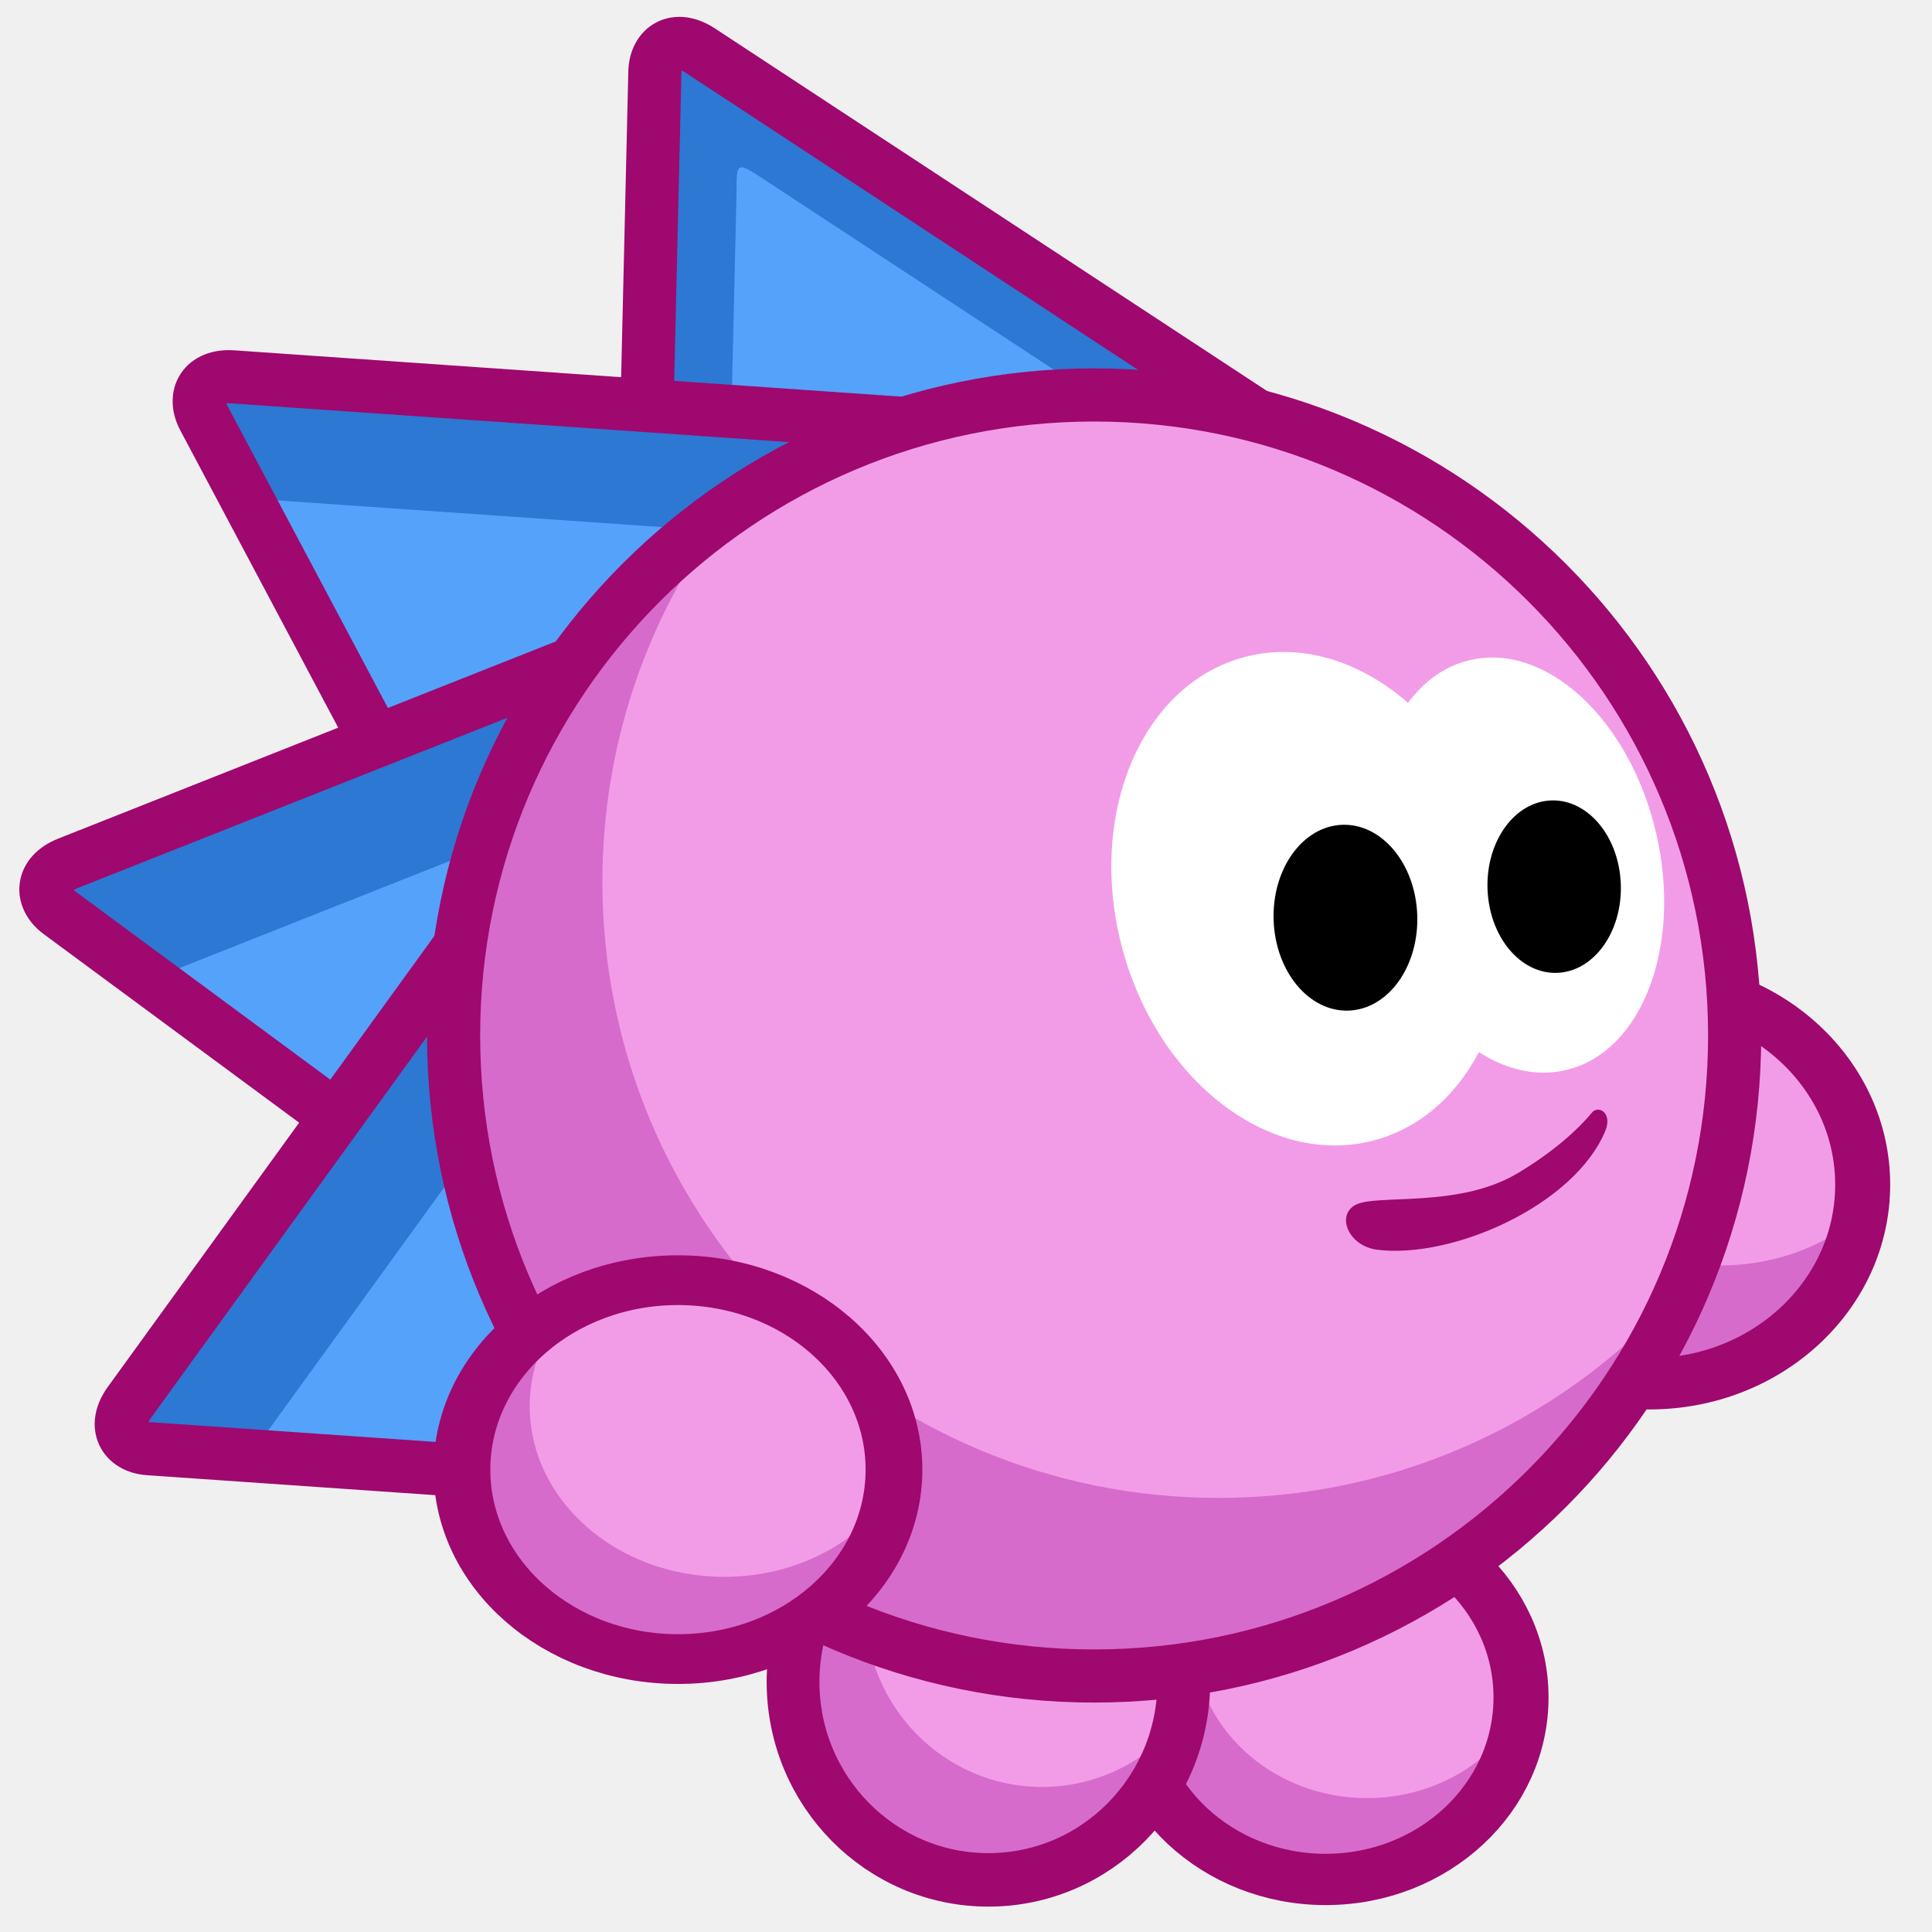
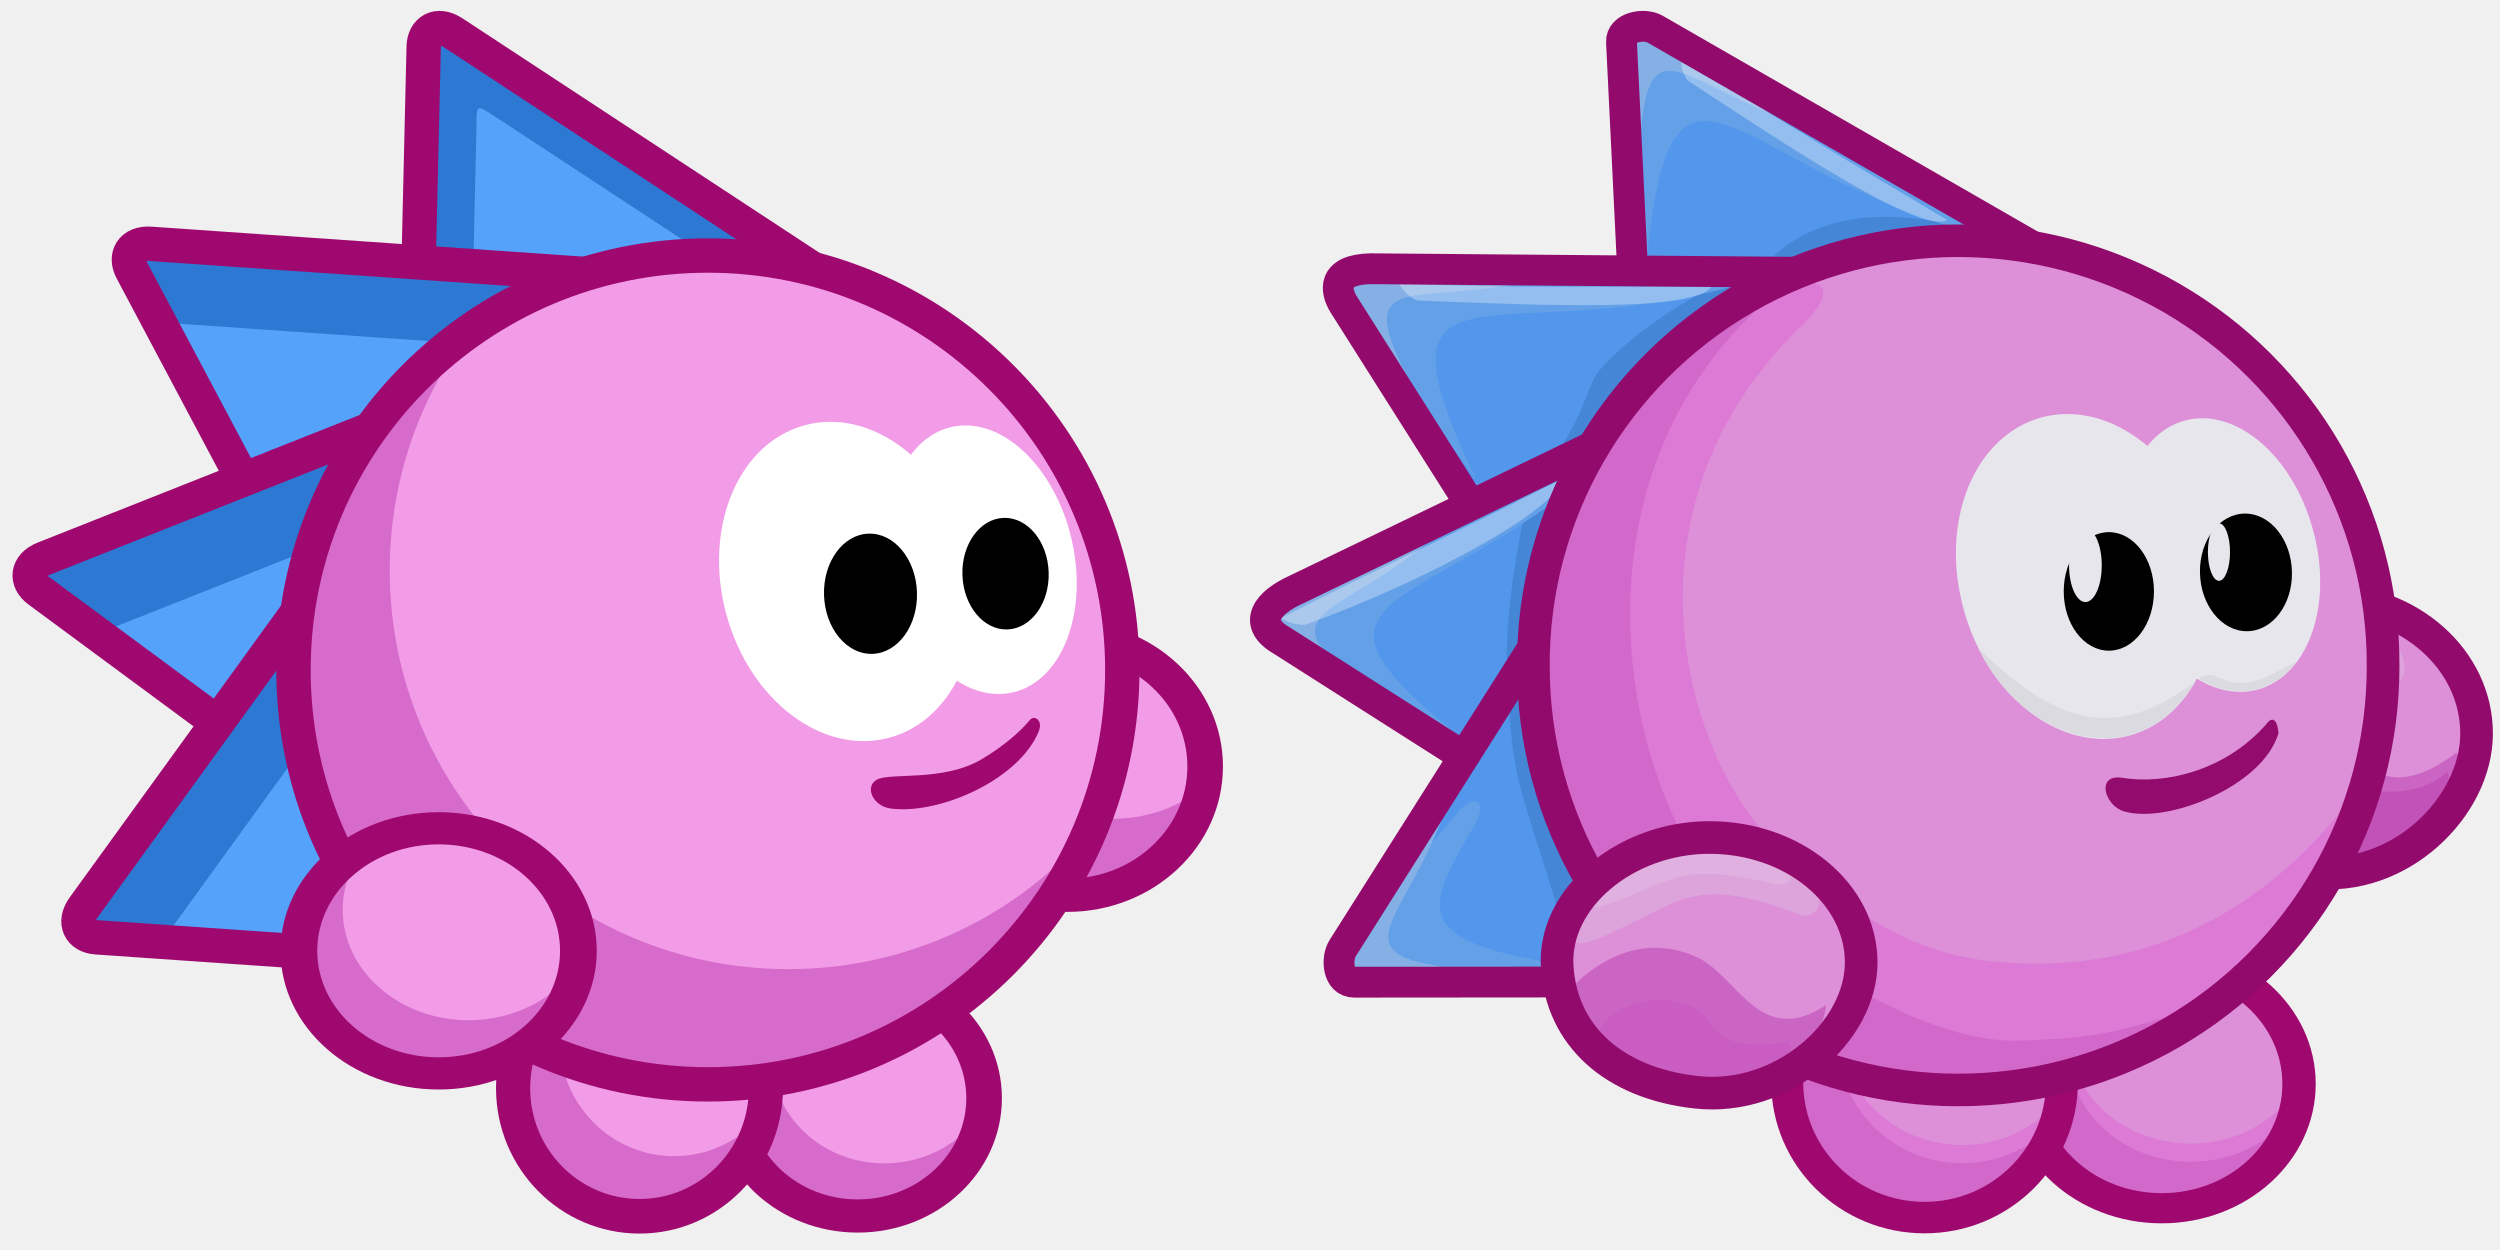
- <svg xmlns="http://www.w3.org/2000/svg" width="800" height="800" id="svg2902" version="1.1">
+ <svg xmlns="http://www.w3.org/2000/svg" width="1600" height="800" id="svg2902" version="1.1">
  <defs id="defs2904">
    </defs>
  <g id="layer3" style="display:inline">
    <g id="g3843">
      <path style="color:#000000;fill:#2c78d2;fill-opacity:1;stroke:none;stroke-width:22;marker:none;visibility:visible;display:inline;overflow:visible;enable-background:accumulate" d="M 539.75,184.98 289.943,20.935 c -10.122,-6.647 -18.532,-1.406 -18.775,8.935 l -6.508,277.177" id="path3847" />
      <path style="color:#000000;fill:#54a2fa;fill-opacity:1;stroke:none;stroke-width:22;marker:none;visibility:visible;display:inline;overflow:visible;enable-background:accumulate" d="M 480.107,181.805 317.217,74.837 c -12.484,-8.198 -12.243,-8.157 -12.243,5.826 l -4.243,180.736" id="path3821" />
      <path id="path3790" d="M 539.75,184.98 289.943,20.935 c -10.122,-6.647 -18.532,-1.406 -18.775,8.935 l -6.508,277.177" style="color:#000000;fill:none;stroke:#9f086e;stroke-width:22;stroke-linecap:round;stroke-linejoin:round;stroke-miterlimit:4;stroke-opacity:1;stroke-dasharray:none;stroke-dashoffset:0;marker:none;visibility:visible;display:inline;overflow:visible;enable-background:accumulate" />
    </g>
    <g id="g3839" style="fill:#2c78d2;fill-opacity:1">
      <path id="path3823" d="M 394.494,176.745 96.357,156.041 C 84.277,155.202 79.51,163.89 84.362,173.025 l 130.055,244.857" style="color:#000000;fill:#54a2fa;fill-opacity:1;stroke:none;stroke-width:22;marker:none;visibility:visible;display:inline;overflow:visible;enable-background:accumulate" />
      <path style="color:#000000;fill:#2c78d2;fill-opacity:1;stroke:none;stroke-width:22;marker:none;visibility:visible;display:inline;overflow:visible;enable-background:accumulate" d="m 94.188,156 c -10.459,0.297 -14.361,8.468 -9.812,17.031 L 102.062,206.312 359.094,224.156 394.5,176.75 96.344,156.031 c -0.755,-0.052 -1.459,-0.051 -2.156,-0.031 z" id="path3849" />
      <path style="color:#000000;fill:none;stroke:#9f086e;stroke-width:22;stroke-linecap:round;stroke-linejoin:round;stroke-miterlimit:4;stroke-opacity:1;stroke-dasharray:none;stroke-dashoffset:0;marker:none;visibility:visible;display:inline;overflow:visible;enable-background:accumulate" d="M 394.494,176.745 96.357,156.041 C 84.277,155.202 79.51,163.89 84.362,173.025 l 130.055,244.857" id="path3813" />
    </g>
    <g id="g3835">
      <path style="color:#000000;fill:#54a2fa;fill-opacity:1;stroke:none;stroke-width:22;marker:none;visibility:visible;display:inline;overflow:visible;enable-background:accumulate" d="M 305.997,247.383 28.159,357.477 c -11.257,4.461 -11.804,14.356 -3.483,20.499 L 247.731,542.645" id="path3827" />
      <path style="color:#000000;fill:#2c78d2;fill-opacity:1;stroke:none;stroke-width:22;marker:none;visibility:visible;display:inline;overflow:visible;enable-background:accumulate" d="M 306,247.375 28.156,357.469 c -11.257,4.461 -11.79,14.357 -3.469,20.5 l 37.5,27.688 230.625,-91.375 L 306,247.375 z" id="path3854" />
      <path id="path3815" d="M 305.997,247.383 28.159,357.477 c -11.257,4.461 -11.804,14.356 -3.483,20.499 L 247.731,542.645" style="color:#000000;fill:none;stroke:#9f086e;stroke-width:22;stroke-linecap:round;stroke-linejoin:round;stroke-miterlimit:4;stroke-opacity:1;stroke-dasharray:none;stroke-dashoffset:0;marker:none;visibility:visible;display:inline;overflow:visible;enable-background:accumulate" />
    </g>
    <g id="g3831">
      <path id="path3829" d="M 228.846,338.656 53.568,580.714 c -7.102,9.808 -2.25,18.449 8.068,19.163 l 276.59,19.154" style="color:#000000;fill:#54a2fa;fill-opacity:1;stroke:none;stroke-width:22;marker:none;visibility:visible;display:inline;overflow:visible;enable-background:accumulate" />
      <path style="color:#000000;fill:#2c78d2;fill-opacity:1;stroke:none;stroke-width:22;marker:none;visibility:visible;display:inline;overflow:visible;enable-background:accumulate" d="M 228.844,338.656 53.562,580.719 c -7.102,9.808 -2.256,18.442 8.062,19.156 l 41.844,2.906 148.438,-205 -23.062,-59.125 z" id="path3859" />
      <path style="color:#000000;fill:none;stroke:#9f086e;stroke-width:22;stroke-linecap:round;stroke-linejoin:round;stroke-miterlimit:4;stroke-opacity:1;stroke-dasharray:none;stroke-dashoffset:0;marker:none;visibility:visible;display:inline;overflow:visible;enable-background:accumulate" d="M 228.846,338.656 53.568,580.714 c -7.102,9.808 -2.25,18.449 8.068,19.163 l 276.59,19.154" id="path3817" />
    </g>
    <g id="g3775" transform="matrix(0.3050181,0,0,0.2842256,412.4589,556.5629)" style="display:inline">
-       <path transform="matrix(1.117282,0,0,1.117282,-112.3927,21.53396)" d="m 738.422,441.396 c 0,131.105 -106.281,237.386 -237.386,237.386 -131.105,0 -237.386,-106.281 -237.386,-237.386 0,-131.105 106.281,-237.386 237.386,-237.386 131.105,0 237.386,106.281 237.386,237.386 z" id="path3777" style="color:#000000;fill:#f29ce7;fill-opacity:1;stroke:none;stroke-width:19.691;marker:none;visibility:visible;display:inline;overflow:visible;enable-background:accumulate" />
+       <path transform="matrix(1.117282,0,0,1.117282,-112.3927,21.53396)" d="m 738.422,441.396 a 237.386,237.386 0 1 1 -474.772,0 237.386,237.386 0 1 1 474.772,0 z" id="path3777" style="color:#000000;fill:#f29ce7;fill-opacity:1;stroke:none;stroke-width:19.691;marker:none;visibility:visible;display:inline;overflow:visible;enable-background:accumulate" />
      <path style="color:#000000;fill:#d66bcc;fill-opacity:1;stroke:none;stroke-width:19.691;marker:none;visibility:visible;display:inline;overflow:visible;enable-background:accumulate" d="m 508.094,637.781 c -23.963,13.086 -40.062,37.312 -40.062,65.062 0,41.634 36.227,75.406 80.906,75.406 42.425,0 77.222,-30.441 80.625,-69.156 -12.121,21.11 -36.01,35.469 -63.5,35.469 -39.748,0 -71.969,-30.024 -71.969,-67.062 0,-14.868 5.213,-28.599 14,-39.719 z" transform="matrix(3.278494,0,0,3.518332,-1352.244,-1958.173)" id="path3783" />
-       <path style="color:#000000;fill:none;stroke:#9f086e;stroke-width:66.875;stroke-linecap:round;stroke-linejoin:round;stroke-miterlimit:4;stroke-opacity:1;stroke-dasharray:none;stroke-dashoffset:0;marker:none;visibility:visible;display:inline;overflow:visible;enable-background:accumulate" id="path3781" d="m 738.422,441.396 c 0,131.105 -106.281,237.386 -237.386,237.386 -131.105,0 -237.386,-106.281 -237.386,-237.386 0,-131.105 106.281,-237.386 237.386,-237.386 131.105,0 237.386,106.281 237.386,237.386 z" transform="matrix(1.117282,0,0,1.117282,-112.3927,21.53396)" />
+       <path style="color:#000000;fill:none;stroke:#9f086e;stroke-width:66.875;stroke-linecap:round;stroke-linejoin:round;stroke-miterlimit:4;stroke-opacity:1;stroke-dasharray:none;stroke-dashoffset:0;marker:none;visibility:visible;display:inline;overflow:visible;enable-background:accumulate" id="path3781" d="m 738.422,441.396 a 237.386,237.386 0 1 1 -474.772,0 237.386,237.386 0 1 1 474.772,0 z" transform="matrix(1.117282,0,0,1.117282,-112.3927,21.53396)" />
    </g>
    <g style="display:inline" transform="matrix(0.3050181,0,0,0.3091316,272.816,537.3152)" id="g3754">
-       <path style="color:#000000;fill:#f29ce7;fill-opacity:1;stroke:none;stroke-width:19.691;marker:none;visibility:visible;display:inline;overflow:visible;enable-background:accumulate" id="path3756" d="m 738.422,441.396 c 0,131.105 -106.281,237.386 -237.386,237.386 -131.105,0 -237.386,-106.281 -237.386,-237.386 0,-131.105 106.281,-237.386 237.386,-237.386 131.105,0 237.386,106.281 237.386,237.386 z" transform="matrix(1.117282,0,0,1.117282,-112.3927,21.53396)" />
+       <path style="color:#000000;fill:#f29ce7;fill-opacity:1;stroke:none;stroke-width:19.691;marker:none;visibility:visible;display:inline;overflow:visible;enable-background:accumulate" id="path3756" d="m 738.422,441.396 a 237.386,237.386 0 1 1 -474.772,0 237.386,237.386 0 1 1 474.772,0 z" transform="matrix(1.117282,0,0,1.117282,-112.3927,21.53396)" />
      <path style="color:#000000;fill:#d66bcc;fill-opacity:1;stroke:none;stroke-width:19.691;marker:none;visibility:visible;display:inline;overflow:visible;enable-background:accumulate" d="m 370.438,624.5 c -25.063,13.93 -42.062,40.923 -42.062,71.938 0,45.282 36.227,81.969 80.906,81.969 39.389,0 72.187,-28.53 79.406,-66.312 -13.439,16.956 -34.059,27.844 -57.188,27.844 -40.495,0 -73.312,-33.271 -73.312,-74.312 0,-15.204 4.519,-29.35 12.25,-41.125 z" transform="matrix(3.278494,0,0,3.234868,-894.4254,-1738.144)" id="path3762" />
-       <path transform="matrix(1.117282,0,0,1.117282,-112.3927,21.53396)" d="m 738.422,441.396 c 0,131.105 -106.281,237.386 -237.386,237.386 -131.105,0 -237.386,-106.281 -237.386,-237.386 0,-131.105 106.281,-237.386 237.386,-237.386 131.105,0 237.386,106.281 237.386,237.386 z" id="path3760" style="color:#000000;fill:none;stroke:#9f086e;stroke-width:64.125;stroke-linecap:round;stroke-linejoin:round;stroke-miterlimit:4;stroke-opacity:1;stroke-dasharray:none;stroke-dashoffset:0;marker:none;visibility:visible;display:inline;overflow:visible;enable-background:accumulate" />
+       <path transform="matrix(1.117282,0,0,1.117282,-112.3927,21.53396)" d="m 738.422,441.396 a 237.386,237.386 0 1 1 -474.772,0 237.386,237.386 0 1 1 474.772,0 z" id="path3760" style="color:#000000;fill:none;stroke:#9f086e;stroke-width:64.125;stroke-linecap:round;stroke-linejoin:round;stroke-miterlimit:4;stroke-opacity:1;stroke-dasharray:none;stroke-dashoffset:0;marker:none;visibility:visible;display:inline;overflow:visible;enable-background:accumulate" />
    </g>
    <g transform="matrix(0.3328994,0,0,0.3107738,534.064,330.607)" id="g3741">
-       <path style="color:#000000;fill:#f29ce7;fill-opacity:1;stroke:none;stroke-width:19.691;marker:none;visibility:visible;display:inline;overflow:visible;enable-background:accumulate" id="path3743" d="m 738.422,441.396 c 0,131.105 -106.281,237.386 -237.386,237.386 -131.105,0 -237.386,-106.281 -237.386,-237.386 0,-131.105 106.281,-237.386 237.386,-237.386 131.105,0 237.386,106.281 237.386,237.386 z" transform="matrix(1.117282,0,0,1.117282,-112.3927,21.53396)" />
+       <path style="color:#000000;fill:#f29ce7;fill-opacity:1;stroke:none;stroke-width:19.691;marker:none;visibility:visible;display:inline;overflow:visible;enable-background:accumulate" id="path3743" d="m 738.422,441.396 a 237.386,237.386 0 1 1 -474.772,0 237.386,237.386 0 1 1 474.772,0 z" transform="matrix(1.117282,0,0,1.117282,-112.3927,21.53396)" />
      <path style="color:#000000;fill:#d66bcc;fill-opacity:1;stroke:none;stroke-width:19.691;marker:none;visibility:visible;display:inline;overflow:visible;enable-background:accumulate" d="m 625.156,428.344 c -18.64,15.112 -30.438,37.361 -30.438,62.219 0,45.522 39.518,82.438 88.281,82.438 43.934,0 80.37,-29.962 87.156,-69.188 C 754.658,516.381 734.454,524 712.312,524 663.549,524 624,487.085 624,441.562 c 0,-4.505 0.411,-8.91 1.156,-13.219 z" transform="matrix(3.00391,0,0,3.217774,-1604.28,-1063.819)" id="path3749" />
-       <path transform="matrix(1.117282,0,0,1.117282,-112.3927,21.53396)" d="m 738.422,441.396 c 0,131.105 -106.281,237.386 -237.386,237.386 -131.105,0 -237.386,-106.281 -237.386,-237.386 0,-131.105 106.281,-237.386 237.386,-237.386 131.105,0 237.386,106.281 237.386,237.386 z" id="path3747" style="color:#000000;fill:none;stroke:#9f086e;stroke-width:61.218;stroke-linecap:round;stroke-linejoin:round;stroke-miterlimit:4;stroke-opacity:1;stroke-dasharray:none;stroke-dashoffset:0;marker:none;visibility:visible;display:inline;overflow:visible;enable-background:accumulate" />
+       <path transform="matrix(1.117282,0,0,1.117282,-112.3927,21.53396)" d="m 738.422,441.396 a 237.386,237.386 0 1 1 -474.772,0 237.386,237.386 0 1 1 474.772,0 z" id="path3747" style="color:#000000;fill:none;stroke:#9f086e;stroke-width:61.218;stroke-linecap:round;stroke-linejoin:round;stroke-miterlimit:4;stroke-opacity:1;stroke-dasharray:none;stroke-dashoffset:0;marker:none;visibility:visible;display:inline;overflow:visible;enable-background:accumulate" />
    </g>
    <g transform="translate(5.64789,-85.9287)" id="g3598">
-       <path style="color:#000000;fill:#f29ce7;fill-opacity:1;stroke:none;stroke-width:19.691;marker:none;visibility:visible;display:inline;overflow:visible;enable-background:accumulate" id="path3596" d="m 738.422,441.396 c 0,131.105 -106.281,237.386 -237.386,237.386 -131.105,0 -237.386,-106.281 -237.386,-237.386 0,-131.105 106.281,-237.386 237.386,-237.386 131.105,0 237.386,106.281 237.386,237.386 z" transform="matrix(1.117282,0,0,1.117282,-112.3927,21.53396)" />
+       <path style="color:#000000;fill:#f29ce7;fill-opacity:1;stroke:none;stroke-width:19.691;marker:none;visibility:visible;display:inline;overflow:visible;enable-background:accumulate" id="path3596" d="m 738.422,441.396 a 237.386,237.386 0 1 1 -474.772,0 237.386,237.386 0 1 1 474.772,0 z" transform="matrix(1.117282,0,0,1.117282,-112.3927,21.53396)" />
      <path style="color:#000000;fill:#d66bcc;fill-opacity:1;stroke:none;stroke-width:19.691;marker:none;visibility:visible;display:inline;overflow:visible;enable-background:accumulate" d="m 300.812,211.562 c -68.322,47.979 -113,127.392 -113,217.219 0,146.481 118.769,265.219 265.25,265.219 109.762,0 203.925,-66.693 244.25,-161.75 -46.777,53.907 -115.774,88 -192.75,88 -140.902,0 -255.125,-114.223 -255.125,-255.125 0,-57.65 19.128,-110.841 51.375,-153.562 z" id="path3688" transform="translate(-5.647889,85.9287)" />
-       <path transform="matrix(1.117282,0,0,1.117282,-112.3927,21.53396)" d="m 738.422,441.396 c 0,131.105 -106.281,237.386 -237.386,237.386 -131.105,0 -237.386,-106.281 -237.386,-237.386 0,-131.105 106.281,-237.386 237.386,-237.386 131.105,0 237.386,106.281 237.386,237.386 z" id="path2822" style="color:#000000;fill:none;stroke:#9f086e;stroke-width:19.691;stroke-linecap:round;stroke-linejoin:round;stroke-miterlimit:4;stroke-opacity:1;stroke-dasharray:none;stroke-dashoffset:0;marker:none;visibility:visible;display:inline;overflow:visible;enable-background:accumulate" />
-       <path style="color:#000000;fill:#ffffff;fill-opacity:1;fill-rule:nonzero;stroke:none;stroke-width:22;marker:none;visibility:visible;display:inline;overflow:visible;enable-background:accumulate" id="path3712" d="m 597.606,356.071 c 0,45.49 -28.509,82.368 -63.677,82.368 -35.168,0 -63.677,-36.877 -63.677,-82.368 0,-45.49 28.509,-82.368 63.677,-82.368 35.168,0 63.677,36.877 63.677,82.368 z" transform="matrix(1.213752,-0.3294839,0.3294839,1.213752,-228.9068,201.8099)" />
-       <path transform="matrix(1.030551,-0.2407544,0.2407544,1.030551,-13.06769,205.739)" d="m 589.434,356.071 c 0,45.49 -24.85,82.368 -55.505,82.368 -30.655,0 -55.505,-36.877 -55.505,-82.368 0,-45.49 24.85,-82.368 55.505,-82.368 30.655,0 55.505,36.877 55.505,82.368 z" id="path3714" style="color:#000000;fill:#ffffff;fill-opacity:1;fill-rule:nonzero;stroke:none;stroke-width:22;marker:none;visibility:visible;display:inline;overflow:visible;enable-background:accumulate" />
-       <path transform="matrix(0.467039,-0.01512391,0.01512391,0.467039,296.7193,307.7045)" d="m 597.606,356.071 c 0,45.49 -28.509,82.368 -63.677,82.368 -35.168,0 -63.677,-36.877 -63.677,-82.368 0,-45.49 28.509,-82.368 63.677,-82.368 35.168,0 63.677,36.877 63.677,82.368 z" id="path3716" style="color:#000000;fill:#000000;fill-opacity:1;fill-rule:nonzero;stroke:none;stroke-width:22;marker:none;visibility:visible;display:inline;overflow:visible;enable-background:accumulate" />
-       <path style="color:#000000;fill:#000000;fill-opacity:1;fill-rule:nonzero;stroke:none;stroke-width:22;marker:none;visibility:visible;display:inline;overflow:visible;enable-background:accumulate" id="path3718" d="m 597.606,356.071 c 0,45.49 -28.509,82.368 -63.677,82.368 -35.168,0 -63.677,-36.877 -63.677,-82.368 0,-45.49 28.509,-82.368 63.677,-82.368 35.168,0 63.677,36.877 63.677,82.368 z" transform="matrix(0.4334171,-0.01403515,0.01403515,0.4334171,401.4873,306.2378)" />
+       <path transform="matrix(1.117282,0,0,1.117282,-112.3927,21.53396)" d="m 738.422,441.396 a 237.386,237.386 0 1 1 -474.772,0 237.386,237.386 0 1 1 474.772,0 z" id="path2822" style="color:#000000;fill:none;stroke:#9f086e;stroke-width:19.691;stroke-linecap:round;stroke-linejoin:round;stroke-miterlimit:4;stroke-opacity:1;stroke-dasharray:none;stroke-dashoffset:0;marker:none;visibility:visible;display:inline;overflow:visible;enable-background:accumulate" />
+       <path style="color:#000000;fill:#ffffff;fill-opacity:1;fill-rule:nonzero;stroke:none;stroke-width:22;marker:none;visibility:visible;display:inline;overflow:visible;enable-background:accumulate" id="path3712" d="m 597.606,356.071 a 63.677,82.368 0 1 1 -127.354,0 63.677,82.368 0 1 1 127.354,0 z" transform="matrix(1.213752,-0.3294839,0.3294839,1.213752,-228.9068,201.8099)" />
+       <path transform="matrix(1.030551,-0.2407544,0.2407544,1.030551,-13.06769,205.739)" d="m 589.434,356.071 a 55.505,82.368 0 1 1 -111.01,0 55.505,82.368 0 1 1 111.01,0 z" id="path3714" style="color:#000000;fill:#ffffff;fill-opacity:1;fill-rule:nonzero;stroke:none;stroke-width:22;marker:none;visibility:visible;display:inline;overflow:visible;enable-background:accumulate" />
+       <path transform="matrix(0.467039,-0.01512391,0.01512391,0.467039,296.7193,307.7045)" d="m 597.606,356.071 a 63.677,82.368 0 1 1 -127.354,0 63.677,82.368 0 1 1 127.354,0 z" id="path3716" style="color:#000000;fill:#000000;fill-opacity:1;fill-rule:nonzero;stroke:none;stroke-width:22;marker:none;visibility:visible;display:inline;overflow:visible;enable-background:accumulate" />
+       <path style="color:#000000;fill:#000000;fill-opacity:1;fill-rule:nonzero;stroke:none;stroke-width:22;marker:none;visibility:visible;display:inline;overflow:visible;enable-background:accumulate" id="path3718" d="m 597.606,356.071 a 63.677,82.368 0 1 1 -127.354,0 63.677,82.368 0 1 1 127.354,0 z" transform="matrix(0.4334171,-0.01403515,0.01403515,0.4334171,401.4873,306.2378)" />
    </g>
    <g id="g3720" transform="matrix(0.3372407,0,0,0.2957594,129.8488,456.3145)">
-       <path transform="matrix(1.117282,0,0,1.117282,-112.3927,21.53396)" d="m 738.422,441.396 c 0,131.105 -106.281,237.386 -237.386,237.386 -131.105,0 -237.386,-106.281 -237.386,-237.386 0,-131.105 106.281,-237.386 237.386,-237.386 131.105,0 237.386,106.281 237.386,237.386 z" id="path3722" style="color:#000000;fill:#f29ce7;fill-opacity:1;stroke:none;stroke-width:19.691;marker:none;visibility:visible;display:inline;overflow:visible;enable-background:accumulate" />
+       <path transform="matrix(1.117282,0,0,1.117282,-112.3927,21.53396)" d="m 738.422,441.396 a 237.386,237.386 0 1 1 -474.772,0 237.386,237.386 0 1 1 474.772,0 z" id="path3722" style="color:#000000;fill:#f29ce7;fill-opacity:1;stroke:none;stroke-width:19.691;marker:none;visibility:visible;display:inline;overflow:visible;enable-background:accumulate" />
      <path style="color:#000000;fill:#d66bcc;fill-opacity:1;stroke:none;stroke-width:19.691;marker:none;visibility:visible;display:inline;overflow:visible;enable-background:accumulate" d="m 234.031,541.656 c -25.639,13.793 -42.75,38.563 -42.75,66.875 0,43.323 40.038,78.469 89.438,78.469 45.822,0 83.613,-30.235 88.844,-69.188 -13.967,21 -39.904,35.125 -69.625,35.125 -44.501,0 -80.594,-31.629 -80.594,-70.656 0,-15.13 5.454,-29.129 14.688,-40.625 z" transform="matrix(2.965241,0,0,3.381126,-385.0329,-1542.857)" id="path3736" />
-       <path style="color:#000000;fill:none;stroke:#9f086e;stroke-width:62.348;stroke-linecap:round;stroke-linejoin:round;stroke-miterlimit:4;stroke-opacity:1;stroke-dasharray:none;stroke-dashoffset:0;marker:none;visibility:visible;display:inline;overflow:visible;enable-background:accumulate" id="path3726" d="m 738.422,441.396 c 0,131.105 -106.281,237.386 -237.386,237.386 -131.105,0 -237.386,-106.281 -237.386,-237.386 0,-131.105 106.281,-237.386 237.386,-237.386 131.105,0 237.386,106.281 237.386,237.386 z" transform="matrix(1.117282,0,0,1.117282,-112.3927,21.53396)" />
+       <path style="color:#000000;fill:none;stroke:#9f086e;stroke-width:62.348;stroke-linecap:round;stroke-linejoin:round;stroke-miterlimit:4;stroke-opacity:1;stroke-dasharray:none;stroke-dashoffset:0;marker:none;visibility:visible;display:inline;overflow:visible;enable-background:accumulate" id="path3726" d="m 738.422,441.396 a 237.386,237.386 0 1 1 -474.772,0 237.386,237.386 0 1 1 474.772,0 z" transform="matrix(1.117282,0,0,1.117282,-112.3927,21.53396)" />
    </g>
    <path style="fill:#9f086e;fill-opacity:1;stroke:none;display:inline" d="m 561.231,498.938 c -8.08,4.388 -2.824,17.085 9.091,18.562 31.062,3.849 81.389,-18.329 94.332,-49.031 3.26,-7.732 -2.861,-10.93 -5.439,-7.79 -5.407,6.586 -15.694,16.184 -30.98,25.241 -24.593,14.572 -58.397,8.344 -67.004,13.018 z" id="path3864" />
+     <path style="color:#000000;fill:#5297ec;fill-opacity:1;stroke:none;stroke-width:1px;marker:none;visibility:visible;display:inline;overflow:visible;enable-background:accumulate" d="m 1297.494,158.663 -238.971,-141.537 -21.538,12.308 4.103,145.639 -178.459,2.051 -6.154,21.538 83.076,128.203 -130.255,63.589 0,14.359 127.178,83.076 -79.999,131.28 6.154,16.41 214.356,-5.128 z" id="path3828" />
+     <path style="color:#000000;fill:#4586d7;fill-opacity:1;stroke:none;stroke-width:1px;marker:none;visibility:visible;display:inline;overflow:visible;enable-background:accumulate" d="m 996.071,579.346 c 88.676,-140.439 171.67,-293.043 260.346,-433.482 -48.945,-13.627 -96.358,-8.127 -123.612,20.485 -39.755,15.442 -86.257,43.763 -109.413,70.973 -8.751,10.671 -9.809,35.123 -41.012,70.635 -7.243,14.089 -18.954,78.813 -18.037,115.996 0.772,31.328 3.118,60.373 9.76,84.028 7.152,25.471 16.678,52.058 21.969,71.366 z" id="path3968" />
+     <path style="color:#000000;fill:#63a0e7;fill-opacity:1;stroke:none;stroke-width:1px;marker:none;visibility:visible;display:inline;overflow:visible;enable-background:accumulate" d="m 1053.473,169.58 -13.97,-149.112 17.184,-5.091 209.659,134.737 C 1108.478,109.282 1069.954,-0.417 1053.473,169.58 z" id="path3936" />
+     <path id="path3938" d="m 1049.921,88.575 -6.368,-72.094 7.97,-2.454 99.327,64.731 c -71.963,-22.811 -95.944,-66.873 -100.929,9.817 z" style="color:#000000;fill:#85b0e5;fill-opacity:1;stroke:none;stroke-width:1px;marker:none;visibility:visible;display:inline;overflow:visible;enable-background:accumulate" />
+     <path style="opacity:0.315;color:#000000;fill:#ffffff;stroke:none;stroke-width:1px;marker:none;visibility:visible;display:inline;overflow:visible;enable-background:accumulate" d="m 1075.694,36.382 c 59.647,39.148 114.271,70.794 170.56,104.406 -16.385,9.624 -100.149,-45.926 -166.059,-89.15 -4.287,-5.996 -4.35,-11.805 -4.5,-15.256 z" id="path3945" />
+     <path id="path3948" d="m 944.8,307.201 -88.74,-120.642 12.11,-13.211 249.106,7.577 C 960.915,227.19 871.414,152.977 944.8,307.201 z" style="color:#000000;fill:#63a0e7;fill-opacity:1;stroke:none;stroke-width:1px;marker:none;visibility:visible;display:inline;overflow:visible;enable-background:accumulate" />
+     <path style="color:#000000;fill:#85b0e5;fill-opacity:1;stroke:none;stroke-width:1px;marker:none;visibility:visible;display:inline;overflow:visible;enable-background:accumulate" d="m 900.054,239.583 -42.574,-58.528 5.569,-6.207 118.478,4.361 C 908.088,196.7 864.846,171.271 900.054,239.584 z" id="path3950" />
+     <path id="path3952" d="m 895.279,181.57 c 71.289,2.855 134.411,1.865 199.971,1.702 -9.092,16.686 -109.501,12.185 -188.259,9.06 -6.762,-2.933 -9.807,-7.881 -11.712,-10.762 z" style="opacity:0.315;color:#000000;fill:#ffffff;stroke:none;stroke-width:1px;marker:none;visibility:visible;display:inline;overflow:visible;enable-background:accumulate" />
+     <path style="color:#000000;fill:#63a0e7;fill-opacity:1;stroke:none;stroke-width:1px;marker:none;visibility:visible;display:inline;overflow:visible;enable-background:accumulate" d="M 940.679,476.348 807.037,408.752 811.88,391.496 1037.584,285.813 C 918.943,397.678 805.58,371.856 940.679,476.348 z" id="path3954" />
+     <path id="path3956" d="M 870.229,436.209 805.82,403.2 l 2.168,-8.052 107.689,-49.589 c -57.635,48.757 -107.7,45.585 -45.448,90.651 z" style="color:#000000;fill:#85b0e5;fill-opacity:1;stroke:none;stroke-width:1px;marker:none;visibility:visible;display:inline;overflow:visible;enable-background:accumulate" />
+     <path style="opacity:0.315;color:#000000;fill:#ffffff;stroke:none;stroke-width:1px;marker:none;visibility:visible;display:inline;overflow:visible;enable-background:accumulate" d="m 819.866,395.507 c 64.452,-32.782 115.829,-56.308 179.207,-88.746 -0.581,18.994 -90.411,67.051 -163.899,93.063 -7.358,0.434 -12.309,-2.606 -15.309,-4.317 z" id="path3958" />
+     <path id="path3960" d="m 1012.154,619.008 -149.539,8.222 -4.427,-17.367 75.841,-91.261 c 11.77,-12.264 18.232,-3.184 8.74,11.001 -32.194,54.763 -40.534,74.46 69.385,89.405 z" style="color:#000000;fill:#63a0e7;fill-opacity:1;stroke:none;stroke-width:1px;marker:none;visibility:visible;display:inline;overflow:visible;enable-background:accumulate" />
+     <path style="color:#000000;fill:#85b0e5;fill-opacity:1;stroke:none;stroke-width:1px;marker:none;visibility:visible;display:inline;overflow:visible;enable-background:accumulate" d="m 931.073,619.44 -72.286,3.589 -2.146,-8.058 68.506,-96.763 c -25.563,71.033 -70.516,93.3 5.926,101.232 z" id="path3962" />
+     <path style="color:#000000;fill:none;stroke:#920a6b;stroke-width:19.726;stroke-linecap:butt;stroke-linejoin:miter;stroke-miterlimit:4;stroke-opacity:1;stroke-dasharray:none;stroke-dashoffset:0;marker:none;visibility:visible;display:inline;overflow:visible;enable-background:accumulate" d="m 1044.924,174.047 -7.179,-147.177 c -0.465,-9.539 14.473,-12.271 21.538,-8.205 l 234.356,134.87 -44.102,21.538 -372.303,-3.077 c -25.299,0.513 -22.393,14.359 -17.436,22.564 l 80.512,127.178" id="path3834" />
+     <path style="color:#000000;fill:none;stroke:#920a6b;stroke-width:19.726;stroke-linecap:butt;stroke-linejoin:miter;stroke-miterlimit:4;stroke-opacity:1;stroke-dasharray:none;stroke-dashoffset:0;marker:none;visibility:visible;display:inline;overflow:visible;enable-background:accumulate" d="M 934.669,482.761 820.312,409.941 c -19.499,-11.246 -9.076,-24.459 9.743,-32.82 L 1025.437,282.764 987.489,404.3 859.285,606.862 c -4.216,6.732 -3.184,21.668 7.299,21.733 l 231.672,-0.195" id="path3836" />
+     <path transform="matrix(1.003172,0,0,0.8928034,1164.621,42.54049)" d="m 427.534,473.531 a 98.587,98.587 0 1 1 -197.173,0 98.587,98.587 0 1 1 197.173,0 z" id="path3872" style="color:#000000;fill:#dd8fd8;fill-opacity:1;stroke:none;stroke-width:0.526;marker:none;visibility:visible;display:inline;overflow:visible;enable-background:accumulate" />
+     <path style="color:#000000;fill:#dda4db;fill-opacity:0.984;stroke:none;stroke-width:0.106;marker:none;visibility:visible;display:inline;overflow:visible;enable-background:accumulate" d="m 1480.223,380.357 -51.05,23.412 c -50.201,85.109 -6.33,46.417 30.579,25.352 17.077,-9.747 36.252,-8.816 70.233,8.5 17.256,-1.285 6.405,-28.221 -7.06,-38.65 z" id="path3874" />
+     <path id="path3876" d="m 1491.025,557.203 c -83.498,8.843 -97.248,-67.541 -87.82,-72.254 6.443,-6.976 38.865,-40.55 80.409,-17.712 24.39,14.964 41.125,50.996 88.661,14.238 13.171,28.371 -46.666,74.932 -81.25,75.729 z" style="color:#000000;fill:#cb65c3;fill-opacity:0.984;stroke:none;stroke-width:0.106;marker:none;visibility:visible;display:inline;overflow:visible;enable-background:accumulate" />
+     <path id="path3878" d="m 1471.141,382.814 -41.683,16.297 c -37.165,54.327 -2.488,28.864 27.393,14.528 13.826,-6.633 30.081,-6.755 59.853,2.691 14.498,-1.42 3.673,-17.642 -8.344,-23.586 z" style="color:#000000;fill:#e0b0e0;fill-opacity:1;stroke:none;stroke-width:0.106;marker:none;visibility:visible;display:inline;overflow:visible;enable-background:accumulate" />
+     <path style="color:#000000;fill:#c251b8;fill-opacity:1;stroke:none;stroke-width:0.106;marker:none;visibility:visible;display:inline;overflow:visible;enable-background:accumulate" d="m 1486.639,557.203 c -64.624,5.476 -73.744,-33.878 -66.954,-42.001 1.476,-8.11 26.916,-29.619 59.188,-15.349 26.331,3.943 63.498,15.972 87.246,-5.802 10.194,17.567 -52.714,62.658 -79.481,63.152 z" id="path3880" />
+     <path id="path3882" d="m 1585.005,469.444 c 0,47.185 -49.584,95.263 -104.501,88.722 -52.224,-6.22 -85.22,-38.524 -88.01,-85.709 -2.785,-47.089 43.292,-88.448 96.383,-88.448 53.091,0 96.129,38.251 96.129,85.435 z" style="color:#000000;fill:none;stroke:#920a6b;stroke-width:20.887;stroke-linecap:butt;stroke-linejoin:round;stroke-miterlimit:4;stroke-opacity:1;stroke-dashoffset:0;marker:none;visibility:visible;display:inline;overflow:visible;enable-background:accumulate" />
+     <path style="color:#000000;fill:#dd8fd8;fill-opacity:1;stroke:none;stroke-width:58.481;marker:none;visibility:visible;display:inline;overflow:visible;enable-background:accumulate" id="path3777-1" d="m 738.422,441.396 a 237.386,237.386 0 1 1 -474.772,0 237.386,237.386 0 1 1 474.772,0 z" transform="matrix(0.3703166,0,0,0.3351884,1197.932,545.7533)" />
+     <path id="path3783-2" d="m 1339.104,619.218 c -26.039,13.812 -43.533,39.383 -43.533,68.674 0,43.945 39.366,79.592 87.916,79.592 46.101,0 83.912,-32.131 87.61,-72.995 -13.171,22.282 -39.13,37.438 -69.001,37.438 -43.192,0 -78.204,-31.691 -78.204,-70.785 0,-15.694 5.664,-30.187 15.213,-41.924 z" style="color:#000000;fill:#dc7ad5;fill-opacity:1;stroke:none;stroke-width:19.238;marker:none;visibility:visible;display:inline;overflow:visible;enable-background:accumulate" />
+     <path style="color:#000000;fill:#d368cb;fill-opacity:1;stroke:none;stroke-width:19.238;marker:none;visibility:visible;display:inline;overflow:visible;enable-background:accumulate" d="m 1339.104,630.822 c -26.039,13.812 -43.533,39.383 -43.533,68.674 0,43.945 39.366,79.592 87.916,79.592 46.101,0 83.912,-32.131 87.61,-72.995 -13.171,22.282 -39.13,37.438 -69.001,37.438 -43.192,0 -78.204,-31.691 -78.204,-70.785 0,-15.694 5.664,-30.187 15.213,-41.924 z" id="path3934" />
+     <path transform="matrix(0.3703166,0,0,0.3351884,1197.932,545.7533)" d="m 738.422,441.396 a 237.386,237.386 0 1 1 -474.772,0 237.386,237.386 0 1 1 474.772,0 z" id="path3781-1" style="color:#000000;fill:none;stroke:#9f086e;stroke-width:57.637;stroke-linecap:round;stroke-linejoin:round;stroke-miterlimit:4;stroke-opacity:1;stroke-dasharray:none;stroke-dashoffset:0;marker:none;visibility:visible;display:inline;overflow:visible;enable-background:accumulate" />
+     <path transform="matrix(0.3703166,0,0,0.3645602,1046.191,531.8051)" d="m 738.422,441.396 a 237.386,237.386 0 1 1 -474.772,0 237.386,237.386 0 1 1 474.772,0 z" id="path3756-3" style="color:#000000;fill:#dd8fd8;fill-opacity:1;stroke:none;stroke-width:56.075;marker:none;visibility:visible;display:inline;overflow:visible;enable-background:accumulate" />
+     <path id="path3762-8" d="m 1189.522,611.001 c -27.235,14.704 -45.707,43.194 -45.707,75.931 0,47.796 39.366,86.519 87.916,86.519 42.801,0 78.442,-30.114 86.286,-69.994 -14.603,17.897 -37.009,29.389 -62.142,29.389 -44.004,0 -79.664,-35.118 -79.664,-78.438 0,-16.048 4.91,-30.98 13.311,-43.408 z" style="color:#000000;fill:#dc7ad5;fill-opacity:1;stroke:none;stroke-width:19.238;marker:none;visibility:visible;display:inline;overflow:visible;enable-background:accumulate" />
+     <path style="color:#000000;fill:#d368cb;fill-opacity:1;stroke:none;stroke-width:19.238;marker:none;visibility:visible;display:inline;overflow:visible;enable-background:accumulate" d="m 1189.522,622.605 c -27.235,14.704 -45.707,43.194 -45.707,75.931 0,47.796 39.366,86.519 87.916,86.519 42.801,0 78.442,-30.114 86.286,-69.994 -14.603,17.897 -37.009,29.389 -62.142,29.389 -44.004,0 -79.664,-35.118 -79.664,-78.438 0,-16.048 4.91,-30.98 13.311,-43.408 z" id="path3921" />
+     <path style="color:#000000;fill:none;stroke:#9f086e;stroke-width:55.266;stroke-linecap:round;stroke-linejoin:round;stroke-miterlimit:4;stroke-opacity:1;stroke-dasharray:none;stroke-dashoffset:0;marker:none;visibility:visible;display:inline;overflow:visible;enable-background:accumulate" id="path3760-6" d="m 738.422,441.396 a 237.386,237.386 0 1 1 -474.772,0 237.386,237.386 0 1 1 474.772,0 z" transform="matrix(0.3703166,0,0,0.3645602,1046.191,531.8051)" />
+     <path transform="matrix(2.747727,0,0,2.747727,350.435,-875.309)" d="m 427.534,473.531 a 98.587,98.587 0 1 1 -197.173,0 98.587,98.587 0 1 1 197.173,0 z" id="path3794" style="color:#000000;fill:#dd8fd8;fill-opacity:1;stroke:none;stroke-width:7.813;marker:none;visibility:visible;display:inline;overflow:visible;enable-background:accumulate" />
+     <path style="color:#000000;fill:#dc7ad5;fill-opacity:1;stroke:none;stroke-width:0.106;marker:none;visibility:visible;display:inline;overflow:visible;enable-background:accumulate" d="m 1510.501,514.023 c -36.588,106.308 -137.477,182.693 -256.208,182.693 -149.608,0 -270.889,-121.281 -270.889,-270.889 0,-108.697 64.02,-202.44 156.411,-245.582 44.223,-4.405 22.686,17.998 15.652,25.951 -127.847,120.021 -75.047,288.898 -12.513,340.354 30.536,25.143 68.548,62.042 131.747,68.7 75.858,7.992 159.35,-14.013 228.651,-102.202 2.383,0.325 4.766,0.65 7.149,0.975 z" id="path3815-7" />
+     <path id="path3818" d="m 1409.699,647.733 c -43.993,30.866 -97.584,48.983 -155.406,48.983 -149.608,0 -270.889,-121.281 -270.889,-270.889 0,-101.746 56.094,-190.39 139.043,-236.694 l 0.985,9.811 c -132.975,126.688 -74.871,332.925 -8.762,383.868 30.536,25.143 115.396,85.923 178.887,83.204 50.475,-2.161 57.093,-4.223 119.867,-23.152 z" style="color:#000000;fill:#d368cb;fill-opacity:1;stroke:none;stroke-width:0.106;marker:none;visibility:visible;display:inline;overflow:visible;enable-background:accumulate" />
+     <path style="color:#000000;fill:none;stroke:#920a6b;stroke-width:7.587;stroke-linecap:butt;stroke-linejoin:round;stroke-miterlimit:4;stroke-opacity:1;stroke-dasharray:none;stroke-dashoffset:0;marker:none;visibility:visible;display:inline;overflow:visible;enable-background:accumulate" id="path3022" d="m 427.534,473.531 a 98.587,98.587 0 1 1 -197.173,0 98.587,98.587 0 1 1 197.173,0 z" transform="matrix(2.758131,0,0,2.747727,345.9872,-875.309)" />
+     <path style="color:#000000;fill:#dd8fd8;fill-opacity:1;stroke:none;stroke-width:0.526;marker:none;visibility:visible;display:inline;overflow:visible;enable-background:accumulate" id="path3842" d="m 427.534,473.531 a 98.587,98.587 0 1 1 -197.173,0 98.587,98.587 0 1 1 197.173,0 z" transform="matrix(1.013861,0,0,0.8358201,766.3016,216.3267)" />
+     <path id="path3844" d="m 1094.43,532.582 -60.758,21.917 c -59.747,79.677 -7.533,43.455 36.394,23.734 20.325,-9.125 43.146,-8.253 83.589,7.957 20.537,-1.203 7.623,-26.42 -8.402,-36.183 z" style="color:#000000;fill:#dda4db;fill-opacity:0.984;stroke:none;stroke-width:0.106;marker:none;visibility:visible;display:inline;overflow:visible;enable-background:accumulate" />
+     <path style="color:#000000;fill:#cb65c3;fill-opacity:0.984;stroke:none;stroke-width:0.106;marker:none;visibility:visible;display:inline;overflow:visible;enable-background:accumulate" d="m 1096.183,698.141 c -84.388,8.279 -98.284,-63.23 -88.756,-67.643 6.512,-6.53 39.279,-37.962 81.265,-16.582 24.448,13.881 38.797,56.318 79.976,29.339 -2.6,29.106 -37.534,54.14 -72.486,54.885 z" id="path3846" />
+     <path style="color:#000000;fill:#e0b0e0;fill-opacity:1;stroke:none;stroke-width:0.106;marker:none;visibility:visible;display:inline;overflow:visible;enable-background:accumulate" d="m 1083.621,534.882 -49.61,15.257 c -44.232,50.86 -2.961,27.022 32.602,13.601 16.455,-6.21 35.802,-6.324 71.235,2.52 17.255,-1.329 4.371,-16.516 -9.931,-22.081 z" id="path3864-7" />
+     <path id="path3866" d="m 1091.75,698.141 c -65.313,5.126 -74.529,-31.716 -67.668,-39.32 1.491,-7.592 27.203,-27.728 59.819,-14.37 15.357,8.869 9.921,30.281 60.38,22.402 10.302,16.446 -25.48,30.825 -52.531,31.287 z" style="color:#000000;fill:#ca5dc1;fill-opacity:1;stroke:none;stroke-width:0.106;marker:none;visibility:visible;display:inline;overflow:visible;enable-background:accumulate" />
+     <path style="color:#000000;fill:none;stroke:#920a6b;stroke-width:20.887;stroke-linecap:butt;stroke-linejoin:round;stroke-miterlimit:4;stroke-opacity:1;stroke-dashoffset:0;marker:none;visibility:visible;display:inline;overflow:visible;enable-background:accumulate" d="m 1191.164,615.983 c 0,44.173 -50.112,89.182 -105.615,83.059 -52.78,-5.823 -86.128,-36.066 -88.948,-80.239 -2.815,-44.083 43.753,-82.803 97.41,-82.803 53.656,0 97.153,35.809 97.153,79.982 z" id="path3848" />
+     <path style="color:#000000;fill:#e7e6ec;fill-opacity:1;stroke:none;stroke-width:0.211;marker:none;visibility:visible;display:inline;overflow:visible;enable-background:accumulate" id="path3797" d="m 429.159,543.444 a 28.703,38.914 0 1 1 -57.405,0 28.703,38.914 0 1 1 57.405,0 z" transform="matrix(2.766809,-0.5317113,0.603057,2.627194,-101.0034,-845.8549)" />
+     <path transform="matrix(2.022922,-0.64329,0.6406639,2.186618,263.3369,-575.454)" d="m 429.159,543.444 a 28.703,38.914 0 1 1 -57.405,0 28.703,38.914 0 1 1 57.405,0 z" id="path3799" style="color:#000000;fill:#e7e6ec;fill-opacity:1;stroke:none;stroke-width:0.264;marker:none;visibility:visible;display:inline;overflow:visible;enable-background:accumulate" />
+     <path style="color:#000000;fill:#000000;stroke:none;stroke-width:0.193;marker:none;visibility:visible;display:inline;overflow:visible;enable-background:accumulate" id="path3801" d="m 418.991,543.211 a 8.879,13.465 0 1 1 -17.759,0 8.879,13.465 0 1 1 17.759,0 z" transform="matrix(3.25157,0,0,2.816826,16.15385,-1151.625)" />
+     <path style="color:#000000;fill:#e7e6ec;fill-opacity:1;stroke:none;stroke-width:0.214;marker:none;visibility:visible;display:inline;overflow:visible;enable-background:accumulate" id="path3805" d="m 406.891,536.967 a 3.708,8.782 0 1 1 -7.416,0 3.708,8.782 0 1 1 7.416,0 z" transform="matrix(2.824571,0,0,2.675284,195.8373,-1074.732)" />
+     <path style="color:#000000;fill:#000000;stroke:none;stroke-width:0.213;marker:none;visibility:visible;display:inline;overflow:visible;enable-background:accumulate" id="path3807" d="m 448.459,539.991 a 10.831,13.368 0 1 1 -21.662,0 10.831,13.368 0 1 1 21.662,0 z" transform="matrix(2.717925,0,0.04087328,2.816213,225.8982,-1154.395)" />
+     <path style="color:#000000;fill:#e7e6ec;fill-opacity:1;stroke:none;stroke-width:0.219;marker:none;visibility:visible;display:inline;overflow:visible;enable-background:accumulate" id="path3803" d="m 435.188,533.649 a 2.439,7.611 0 1 1 -4.879,0 2.439,7.611 0 1 1 4.879,0 z" transform="matrix(2.900911,0,0,2.417426,164.7753,-936.7417)" />
+     <path style="color:#000000;fill:#dbdae0;fill-opacity:1;stroke:none;stroke-width:0.1;marker:none;visibility:visible;display:inline;overflow:visible;enable-background:accumulate" d="m 1266.279,415.026 c 43.555,42.004 82.798,64.167 138.839,21.133 -36.405,61.368 -110.657,38.538 -138.839,-21.133 z" id="path3811" />
+     <path style="color:#000000;fill:#dbdae0;fill-opacity:1;stroke:none;stroke-width:0.1;marker:none;visibility:visible;display:inline;overflow:visible;enable-background:accumulate" d="m 1407.888,434.949 c -1.547,-1.843 6.478,-3.694 8.834,-2.844 19.47,10.308 29.306,3.675 52.672,-8.308 -12.907,16.731 -34.8,25.921 -61.505,11.152 z" id="path3813-5" />
+     <path style="color:#000000;fill:#920a6b;fill-opacity:0.984;stroke:none;stroke-width:1px;marker:none;visibility:visible;display:inline;overflow:visible;enable-background:accumulate" d="m 1358.5,497.837 c -17.247,-2.908 -11.846,17.567 0.725,21.394 27.622,8.409 89.278,-16.131 98.993,-50.041 -0.458,-6.845 -3.127,-12.495 -8.34,-5.077 -26.755,29.861 -65.148,37.937 -91.379,33.723 z" id="path3868" />
  </g>
</svg>
